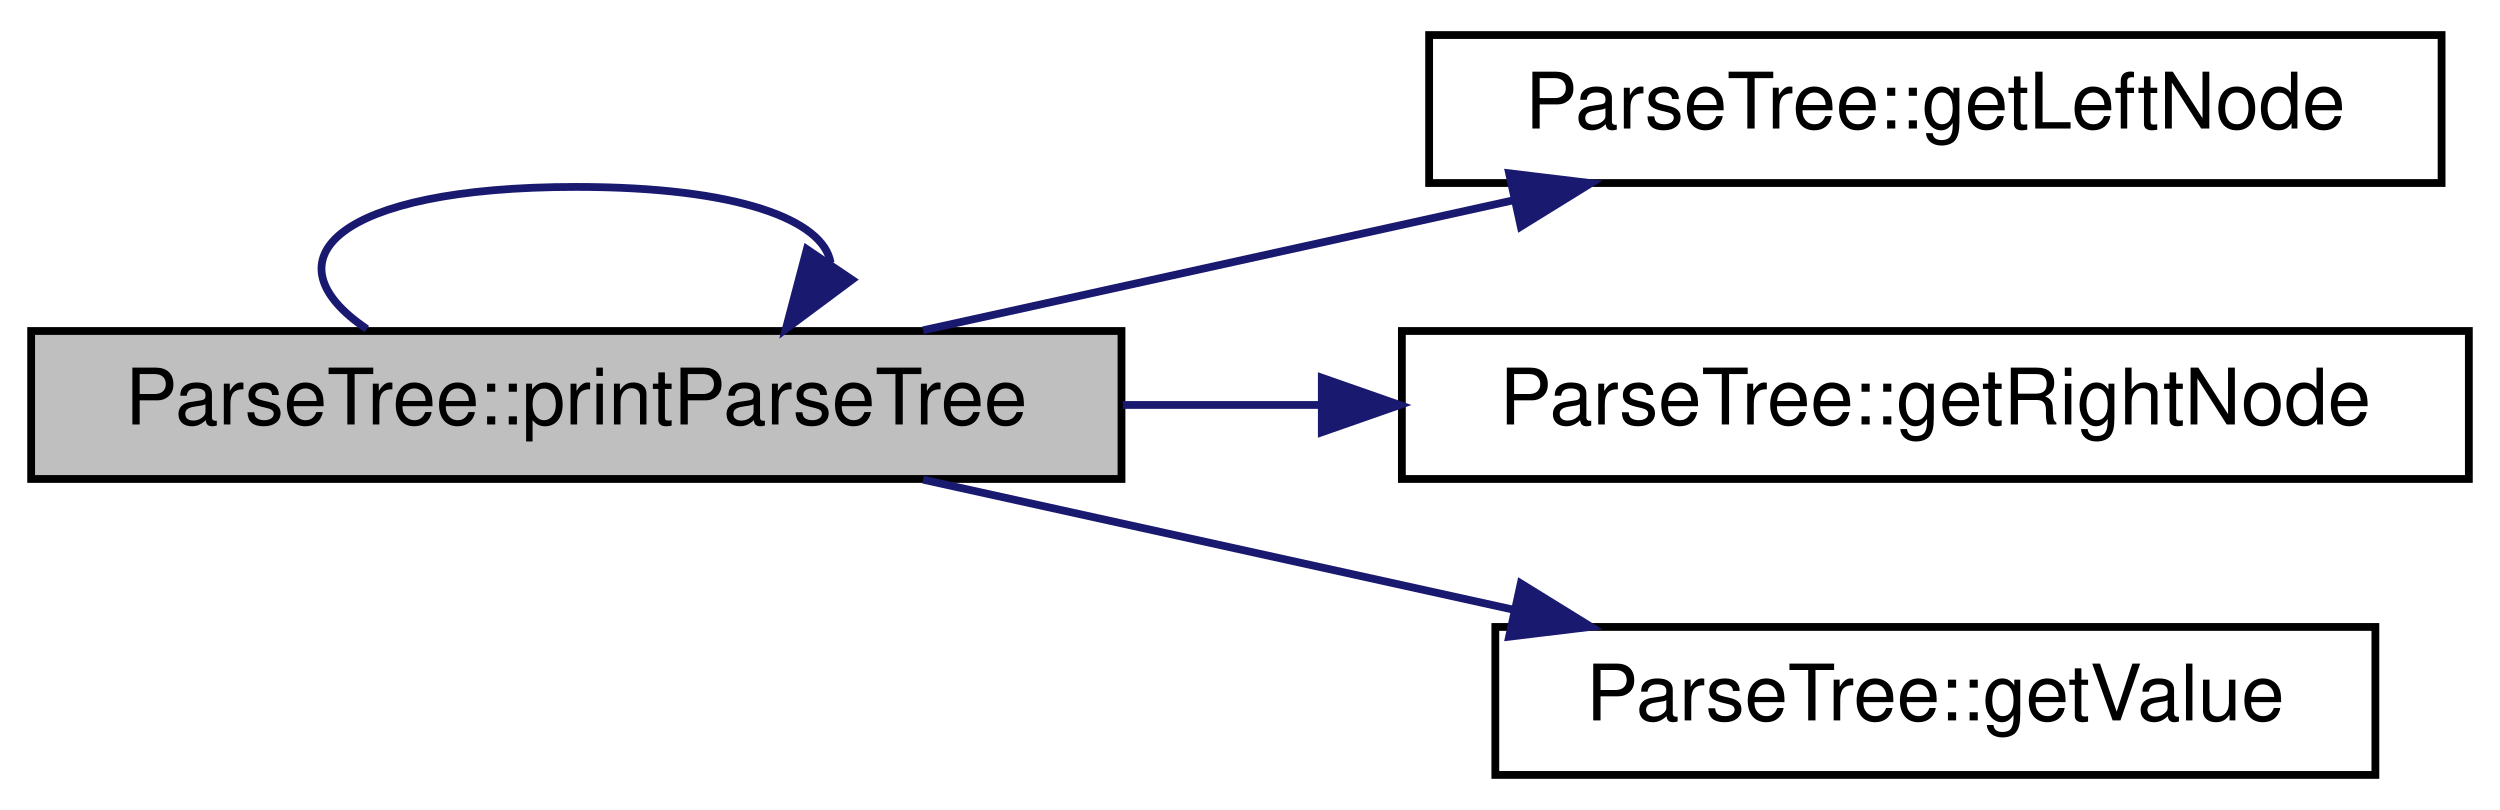
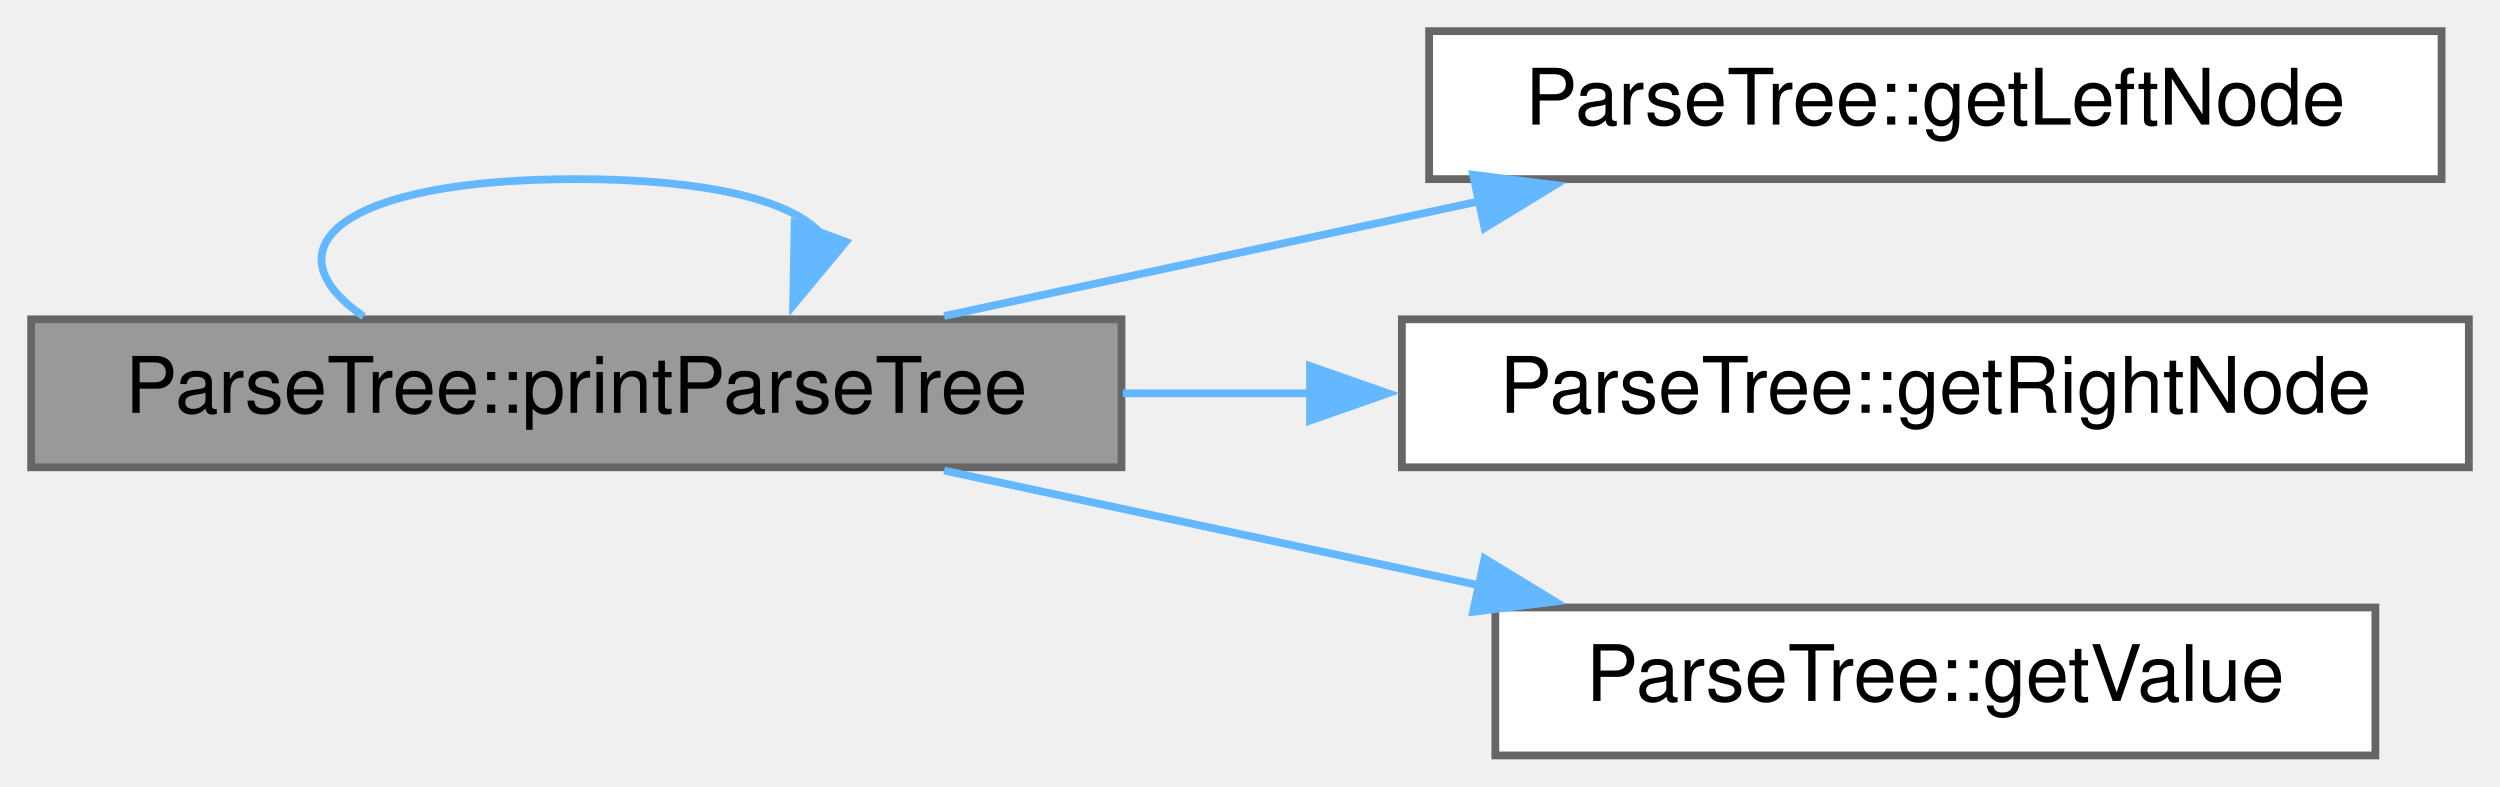
- <svg xmlns="http://www.w3.org/2000/svg" xmlns:xlink="http://www.w3.org/1999/xlink" width="321pt" height="104pt" viewBox="0.00 0.00 321.00 104.00">
-   <g id="graph0" class="graph" transform="scale(1 1) rotate(0) translate(4 100)">
-     <polygon fill="white" stroke="none" points="-4,4 -4,-100 317,-100 317,4 -4,4" />
+ <svg xmlns="http://www.w3.org/2000/svg" xmlns:xlink="http://www.w3.org/1999/xlink" width="321pt" height="101pt" viewBox="0.00 0.00 321.00 101.00">
+   <g id="graph0" class="graph" transform="scale(1 1) rotate(0) translate(4 97)">
    <g id="node1" class="node">
      <g id="a_node1">
        <a xlink:title="Prints the binary tree.">
-           <polygon fill="#bfbfbf" stroke="black" points="0,-38.5 0,-57.5 140,-57.5 140,-38.5 0,-38.5" />
-           <text text-anchor="middle" x="70" y="-45.5" font-family="Helvetica,sans-Serif" font-size="10.00">ParseTree::printParseTree</text>
+           <polygon fill="#999999" stroke="#666666" points="140,-56 0,-56 0,-37 140,-37 140,-56" />
+           <text text-anchor="middle" x="70" y="-44" font-family="Helvetica,sans-Serif" font-size="10.00">ParseTree::printParseTree</text>
        </a>
      </g>
    </g>
    <g id="edge4" class="edge">
-       <path fill="none" stroke="midnightblue" d="M43.1,-57.76C30.02,-66.57 38.99,-76 70,-76 90.84,-76 101.72,-71.74 102.65,-66.27" />
-       <polygon fill="midnightblue" stroke="midnightblue" points="105.4,-64.08 96.9,-57.76 99.6,-68 105.4,-64.08" />
+       <path fill="none" stroke="#63b8ff" d="M42.68,-56.37C30.22,-64.94 39.33,-74 70,-74 87.25,-74 97.68,-71.13 101.29,-67.1" />
+       <polygon fill="#63b8ff" stroke="#63b8ff" points="104.6,-65.95 97.84,-57.79 98.03,-68.38 104.6,-65.95" />
    </g>
    <g id="node2" class="node">
      <g id="a_node2">
        <a xlink:href="classParseTree.html#ae1cb6829644917b9437f28a08b1e60a1" target="_top" xlink:title="Get the left node when a node is given.">
-           <polygon fill="white" stroke="black" points="179.5,-76.5 179.5,-95.5 309.5,-95.5 309.5,-76.5 179.5,-76.5" />
-           <text text-anchor="middle" x="244.5" y="-83.5" font-family="Helvetica,sans-Serif" font-size="10.00">ParseTree::getLeftNode</text>
+           <polygon fill="white" stroke="#666666" points="309.5,-93 179.5,-93 179.5,-74 309.5,-74 309.5,-93" />
+           <text text-anchor="middle" x="244.5" y="-81" font-family="Helvetica,sans-Serif" font-size="10.00">ParseTree::getLeftNode</text>
        </a>
      </g>
    </g>
    <g id="edge1" class="edge">
-       <path fill="none" stroke="midnightblue" d="M114.53,-57.59C137.6,-62.67 166.13,-68.96 190.48,-74.32" />
-       <polygon fill="midnightblue" stroke="midnightblue" points="189.77,-77.75 200.28,-76.48 191.27,-70.91 189.77,-77.75" />
+       <path fill="none" stroke="#63b8ff" d="M117.23,-56.42C138.4,-60.96 163.71,-66.38 186.09,-71.19" />
+       <polygon fill="#63b8ff" stroke="#63b8ff" points="185.15,-74.56 195.67,-73.24 186.62,-67.72 185.15,-74.56" />
    </g>
    <g id="node3" class="node">
      <g id="a_node3">
        <a xlink:href="classParseTree.html#a101193b71bc7e02d051dd73e6f079aa1" target="_top" xlink:title="Get the right node when a node is given.">
-           <polygon fill="white" stroke="black" points="176,-38.5 176,-57.5 313,-57.5 313,-38.5 176,-38.5" />
-           <text text-anchor="middle" x="244.5" y="-45.5" font-family="Helvetica,sans-Serif" font-size="10.00">ParseTree::getRightNode</text>
+           <polygon fill="white" stroke="#666666" points="313,-56 176,-56 176,-37 313,-37 313,-56" />
+           <text text-anchor="middle" x="244.5" y="-44" font-family="Helvetica,sans-Serif" font-size="10.00">ParseTree::getRightNode</text>
        </a>
      </g>
    </g>
    <g id="edge2" class="edge">
-       <path fill="none" stroke="midnightblue" d="M140.17,-48C148.5,-48 157.05,-48 165.49,-48" />
-       <polygon fill="midnightblue" stroke="midnightblue" points="165.72,-51.5 175.72,-48 165.72,-44.5 165.72,-51.5" />
+       <path fill="none" stroke="#63b8ff" d="M140.17,-46.5C148.13,-46.5 156.3,-46.5 164.38,-46.5" />
+       <polygon fill="#63b8ff" stroke="#63b8ff" points="164.21,-50 174.21,-46.5 164.21,-43 164.21,-50" />
    </g>
    <g id="node4" class="node">
      <g id="a_node4">
        <a xlink:href="classParseTree.html#a816af779bb7d32b6ab6e513cf69648a4" target="_top" xlink:title="Get the value of the node.">
-           <polygon fill="white" stroke="black" points="188,-0.5 188,-19.5 301,-19.5 301,-0.5 188,-0.5" />
-           <text text-anchor="middle" x="244.5" y="-7.5" font-family="Helvetica,sans-Serif" font-size="10.00">ParseTree::getValue</text>
+           <polygon fill="white" stroke="#666666" points="301,-19 188,-19 188,0 301,0 301,-19" />
+           <text text-anchor="middle" x="244.5" y="-7" font-family="Helvetica,sans-Serif" font-size="10.00">ParseTree::getValue</text>
        </a>
      </g>
    </g>
    <g id="edge3" class="edge">
-       <path fill="none" stroke="midnightblue" d="M114.53,-38.41C137.6,-33.33 166.13,-27.04 190.48,-21.68" />
-       <polygon fill="midnightblue" stroke="midnightblue" points="191.27,-25.09 200.28,-19.52 189.77,-18.25 191.27,-25.09" />
+       <path fill="none" stroke="#63b8ff" d="M117.23,-36.58C138.4,-32.04 163.71,-26.62 186.09,-21.81" />
+       <polygon fill="#63b8ff" stroke="#63b8ff" points="186.62,-25.28 195.67,-19.76 185.15,-18.44 186.62,-25.28" />
    </g>
  </g>
</svg>
